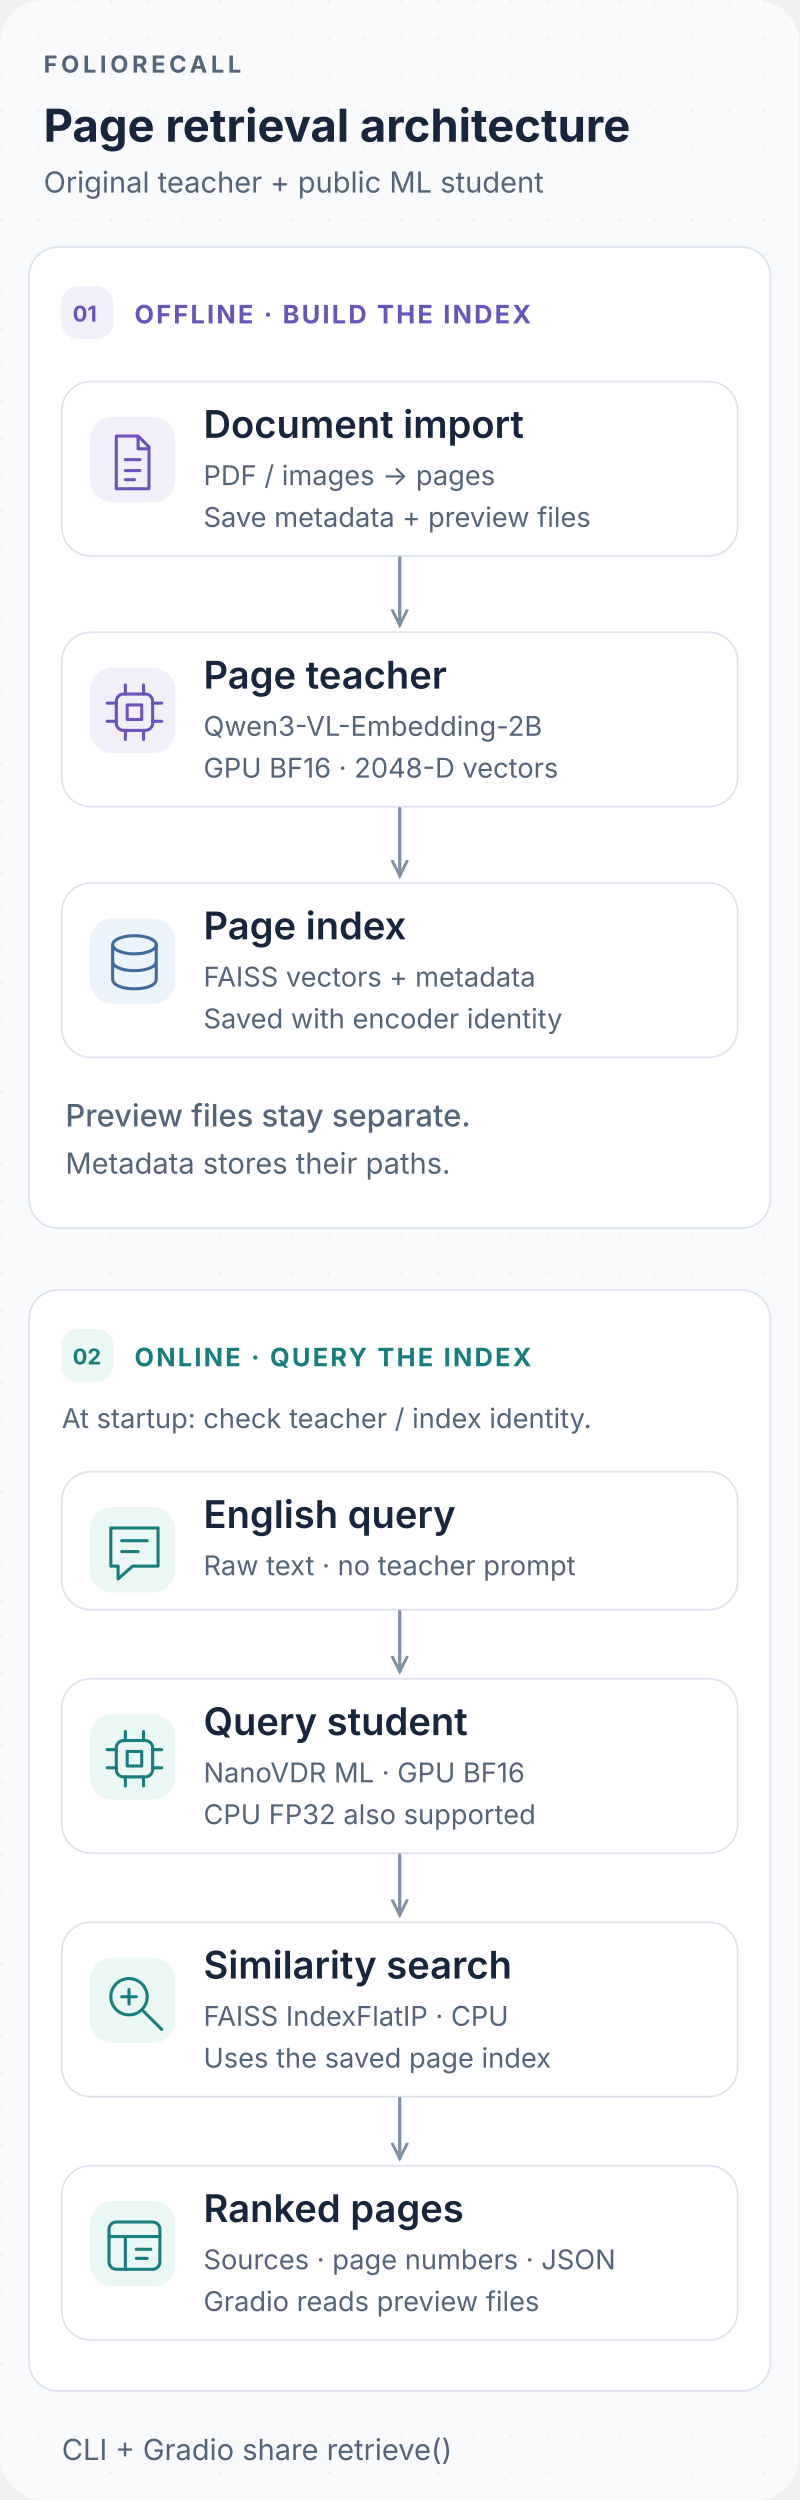
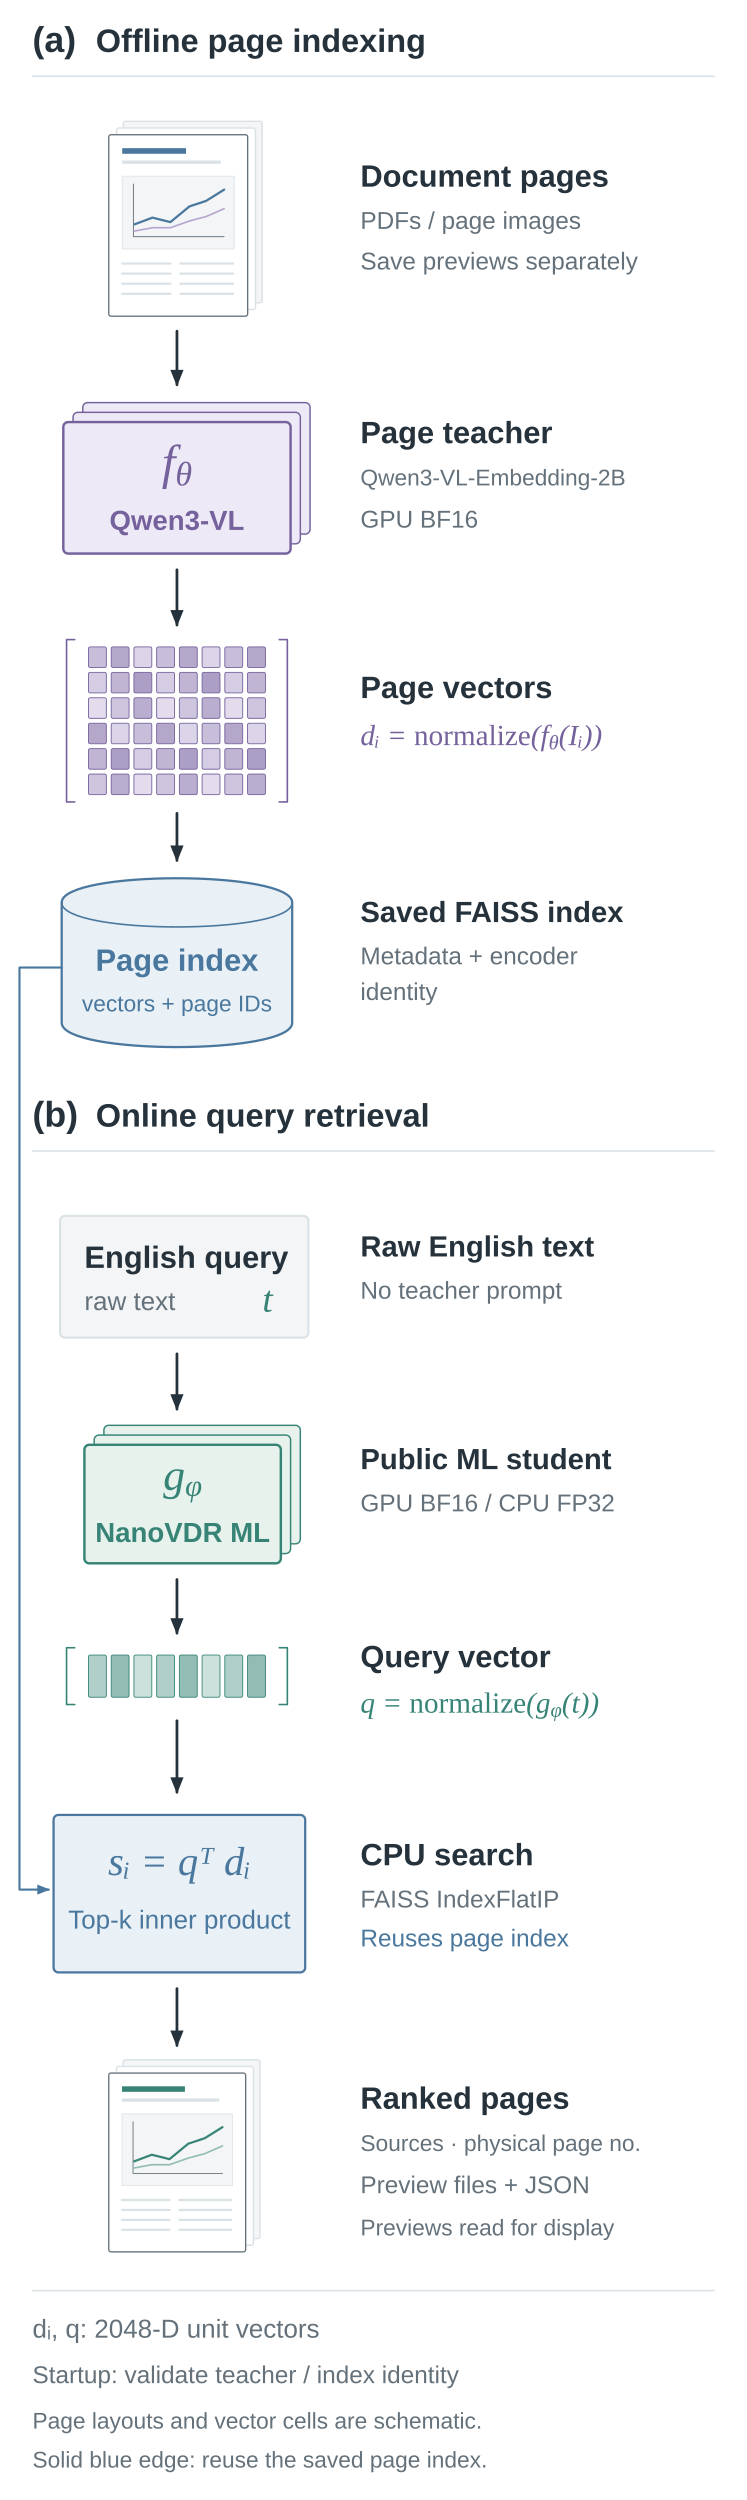
- <svg xmlns="http://www.w3.org/2000/svg" width="440" height="1376" viewBox="0 0 440 1376" role="img" aria-labelledby="title description">
+ <svg xmlns="http://www.w3.org/2000/svg" width="460" height="1540" viewBox="0 0 460 1540" role="img" aria-labelledby="title description">
  <defs>
-     <pattern id="dots" width="20" height="20" patternUnits="userSpaceOnUse">
-       <circle cx="1" cy="1" r="0.7" fill="#e7edf4" />
-     </pattern>
-     <marker id="arrow" viewBox="0 0 10 10" refX="8" refY="5" markerWidth="6" markerHeight="6" orient="auto-start-reverse">
-       <path d="M0 1 8 5 0 9" fill="none" stroke="#8090a3" stroke-width="1.5" />
-     </marker>
-     <style>text{font-family:Inter,"Segoe UI",Arial,sans-serif} .wire{fill:none;stroke-width:1.8;stroke-linecap:round;stroke-linejoin:round} .icon{fill:none;stroke-width:1.7;stroke-linecap:round;stroke-linejoin:round}</style>
+     <style>text{font-family:Arial,"Segoe UI",sans-serif} .math{font-family:"Cambria Math",Cambria,"Times New Roman",serif;font-style:italic} .edge{fill:none;stroke-width:1.7;stroke-linejoin:round;stroke-linecap:round}</style>
+     <marker id="a-ink" viewBox="0 0 10 8" refX="9" refY="4" markerWidth="6" markerHeight="5" orient="auto-start-reverse">
+       <path d="M0 0 10 4 0 8z" fill="#26323b" />
+     </marker>
+     <marker id="a-purple" viewBox="0 0 10 8" refX="9" refY="4" markerWidth="6" markerHeight="5" orient="auto-start-reverse">
+       <path d="M0 0 10 4 0 8z" fill="#75619c" />
+     </marker>
+     <marker id="a-teal" viewBox="0 0 10 8" refX="9" refY="4" markerWidth="6" markerHeight="5" orient="auto-start-reverse">
+       <path d="M0 0 10 4 0 8z" fill="#378477" />
+     </marker>
+     <marker id="a-blue" viewBox="0 0 10 8" refX="9" refY="4" markerWidth="6" markerHeight="5" orient="auto-start-reverse">
+       <path d="M0 0 10 4 0 8z" fill="#4a779d" />
+     </marker>
+     <marker id="a-muted" viewBox="0 0 10 8" refX="9" refY="4" markerWidth="6" markerHeight="5" orient="auto-start-reverse">
+       <path d="M0 0 10 4 0 8z" fill="#64717a" />
+     </marker>
  </defs>
-   <rect width="440" height="1376" rx="24" fill="#f8fafc" />
-   <rect width="440" height="1376" rx="24" fill="url(#dots)" />
-   <text x="24" y="40" font-size="13" fill="#546579" font-weight="700" letter-spacing="2">FOLIORECALL</text>
-   <text x="24" y="78" font-size="25" fill="#17263c" font-weight="650">Page retrieval architecture</text>
-   <text x="24" y="106" font-size="16" fill="#546579" font-weight="400">Original teacher + public ML student</text>
-   <rect x="16" y="136" width="408" height="540" rx="16" fill="#ffffff" stroke="#dce3ed" />
-   <rect x="34" y="158" width="28" height="28" rx="9" fill="#f2effb" stroke="#f2effb" />
-   <text x="40" y="177" font-size="12" fill="#6954bb" font-weight="700">01</text>
-   <text x="74" y="178" font-size="14" fill="#6954bb" font-weight="700" letter-spacing="1.2">OFFLINE · BUILD THE INDEX</text>
-   <rect x="34" y="210" width="372" height="96" rx="16" fill="#ffffff" stroke="#dce3ed" />
-   <rect x="50" y="230" width="46" height="46" rx="12" fill="#f2effb" stroke="#f2effb" />
-   <g class="icon" transform="translate(57,237)" stroke="#6954bb">
-     <path d="M7 3h12l6 6v23H7z M19 3v7h6 M12 16h8 M12 22h8 M12 27h5" />
+   <rect width="460" height="1540" fill="#ffffff" />
+   <text x="20" y="32" fill="#26323b" font-size="22" font-weight="700" text-anchor="start">(a)</text>
+   <text x="59" y="32" fill="#26323b" font-size="20" font-weight="600" text-anchor="start">Offline page indexing</text>
+   <path d="M20 47H440" fill="none" stroke="#dbe2e6" stroke-width="1" stroke-linecap="round" stroke-linejoin="round" />
+   <g transform="translate(67,83) scale(0.69)">
+     <rect x="13" y="-12" width="124" height="162" rx="2" fill="#f3f5f6" stroke="#dbe2e6" stroke-width="1.3" />
+     <rect x="7" y="-6" width="124" height="162" rx="2" fill="#ffffff" stroke="#dbe2e6" stroke-width="1.3" />
+     <rect x="0" y="0" width="124" height="162" rx="2" fill="#ffffff" stroke="#64717a" stroke-width="1.2" />
+     <rect x="12" y="12" width="57" height="5" rx="0" fill="#4a779d" stroke="#4a779d" stroke-width="0" />
+     <rect x="12" y="23" width="88" height="3" rx="0" fill="#dbe2e6" stroke="#dbe2e6" stroke-width="0" />
+     <rect x="12" y="37" width="100" height="65" rx="0" fill="#f3f5f6" stroke="#dbe2e6" stroke-width="0.7" />
+     <path d="M22 44V91H103" fill="none" stroke="#64717a" stroke-width="0.8" stroke-linecap="round" stroke-linejoin="round" />
+     <path d="M23 80 39 74 55 78 72 64 87 59 103 49" fill="none" stroke="#4a779d" stroke-width="2" stroke-linecap="round" stroke-linejoin="round" />
+     <path d="M23 86 39 83 55 83 72 77 87 73 103 66" fill="none" stroke="#b7a6d0" stroke-width="1.5" stroke-linecap="round" stroke-linejoin="round" />
+     <path d="M12 115H55 M64 115H111" fill="none" stroke="#dbe2e6" stroke-width="2" stroke-linecap="round" stroke-linejoin="round" />
+     <path d="M12 124H55 M64 124H111" fill="none" stroke="#dbe2e6" stroke-width="2" stroke-linecap="round" stroke-linejoin="round" />
+     <path d="M12 133H55 M64 133H111" fill="none" stroke="#dbe2e6" stroke-width="2" stroke-linecap="round" stroke-linejoin="round" />
+     <path d="M12 142H55 M64 142H111" fill="none" stroke="#dbe2e6" stroke-width="2" stroke-linecap="round" stroke-linejoin="round" />
  </g>
-   <text x="112" y="241" font-size="21" fill="#17263c" font-weight="600">Document import</text>
-   <text x="112" y="267" font-size="15" fill="#546579" font-weight="400">PDF / images → pages</text>
-   <text x="112" y="290" font-size="15" fill="#546579" font-weight="400">Save metadata + preview files</text>
-   <rect x="34" y="348" width="372" height="96" rx="16" fill="#ffffff" stroke="#dce3ed" />
-   <rect x="50" y="368" width="46" height="46" rx="12" fill="#f2effb" stroke="#f2effb" />
-   <g class="icon" transform="translate(57,375)" stroke="#6954bb">
-     <rect x="7" y="7" width="20" height="20" rx="4" />
-     <path d="M13 13h8v8h-8z M12 2v5 M22 2v5 M12 27v5 M22 27v5 M2 12h5 M2 22h5 M27 12h5 M27 22h5" />
+   <text x="222" y="115" fill="#26323b" font-size="19" font-weight="600" text-anchor="start">Document pages</text>
+   <text x="222" y="141" fill="#64717a" font-size="15" font-weight="400" text-anchor="start">PDFs / page images</text>
+   <text x="222" y="166" fill="#64717a" font-size="15" font-weight="400" text-anchor="start">Save previews separately</text>
+   <path d="M109 204V237" fill="none" stroke="#26323b" stroke-width="1.7" stroke-linecap="round" stroke-linejoin="round" marker-end="url(#a-ink)" />
+   <rect x="51" y="248" width="140" height="81" rx="3" fill="#eee9f6" stroke="#75619c" stroke-width="0.9" />
+   <rect x="45" y="254" width="140" height="81" rx="3" fill="#eee9f6" stroke="#75619c" stroke-width="0.9" />
+   <rect x="39" y="260" width="140" height="81" rx="3" fill="#eee9f6" stroke="#75619c" stroke-width="1.5" />
+   <text x="109.0" y="294.83" fill="#75619c" font-size="30" font-weight="400" text-anchor="middle" class="math">f<tspan baseline-shift="sub" font-size="70%">θ</tspan>
+   </text>
+   <text x="109.0" y="326.42" fill="#75619c" font-size="17" font-weight="600" text-anchor="middle">Qwen3-VL</text>
+   <text x="222" y="273" fill="#26323b" font-size="19" font-weight="600" text-anchor="start">Page teacher</text>
+   <text x="222" y="299" fill="#64717a" font-size="14" font-weight="400" text-anchor="start">Qwen3-VL-Embedding-2B</text>
+   <text x="222" y="325" fill="#64717a" font-size="15" font-weight="400" text-anchor="start">GPU BF16</text>
+   <path d="M109 351V385" fill="none" stroke="#26323b" stroke-width="1.7" stroke-linecap="round" stroke-linejoin="round" marker-end="url(#a-ink)" />
+   <rect x="54.5" y="398.5" width="11.0" height="12.667" rx="1" fill="#eee9f6" stroke="#75619c" stroke-width="0.55" />
+   <rect x="54.5" y="398.5" width="11.0" height="12.667" rx="1" fill="#75619c" opacity="0.320" />
+   <rect x="68.5" y="398.5" width="11.0" height="12.667" rx="1" fill="#eee9f6" stroke="#75619c" stroke-width="0.55" />
+   <rect x="68.5" y="398.5" width="11.0" height="12.667" rx="1" fill="#75619c" opacity="0.485" />
+   <rect x="82.5" y="398.5" width="11.0" height="12.667" rx="1" fill="#eee9f6" stroke="#75619c" stroke-width="0.55" />
+   <rect x="82.5" y="398.5" width="11.0" height="12.667" rx="1" fill="#75619c" opacity="0.155" />
+   <rect x="96.5" y="398.5" width="11.0" height="12.667" rx="1" fill="#eee9f6" stroke="#75619c" stroke-width="0.55" />
+   <rect x="96.5" y="398.5" width="11.0" height="12.667" rx="1" fill="#75619c" opacity="0.320" />
+   <rect x="110.5" y="398.5" width="11.0" height="12.667" rx="1" fill="#eee9f6" stroke="#75619c" stroke-width="0.55" />
+   <rect x="110.5" y="398.5" width="11.0" height="12.667" rx="1" fill="#75619c" opacity="0.485" />
+   <rect x="124.5" y="398.5" width="11.0" height="12.667" rx="1" fill="#eee9f6" stroke="#75619c" stroke-width="0.55" />
+   <rect x="124.5" y="398.5" width="11.0" height="12.667" rx="1" fill="#75619c" opacity="0.155" />
+   <rect x="138.5" y="398.5" width="11.0" height="12.667" rx="1" fill="#eee9f6" stroke="#75619c" stroke-width="0.55" />
+   <rect x="138.5" y="398.5" width="11.0" height="12.667" rx="1" fill="#75619c" opacity="0.320" />
+   <rect x="152.5" y="398.5" width="11.0" height="12.667" rx="1" fill="#eee9f6" stroke="#75619c" stroke-width="0.55" />
+   <rect x="152.5" y="398.5" width="11.0" height="12.667" rx="1" fill="#75619c" opacity="0.485" />
+   <rect x="54.5" y="414.167" width="11.0" height="12.667" rx="1" fill="#eee9f6" stroke="#75619c" stroke-width="0.55" />
+   <rect x="54.5" y="414.167" width="11.0" height="12.667" rx="1" fill="#75619c" opacity="0.210" />
+   <rect x="68.5" y="414.167" width="11.0" height="12.667" rx="1" fill="#eee9f6" stroke="#75619c" stroke-width="0.55" />
+   <rect x="68.5" y="414.167" width="11.0" height="12.667" rx="1" fill="#75619c" opacity="0.375" />
+   <rect x="82.5" y="414.167" width="11.0" height="12.667" rx="1" fill="#eee9f6" stroke="#75619c" stroke-width="0.55" />
+   <rect x="82.5" y="414.167" width="11.0" height="12.667" rx="1" fill="#75619c" opacity="0.540" />
+   <rect x="96.5" y="414.167" width="11.0" height="12.667" rx="1" fill="#eee9f6" stroke="#75619c" stroke-width="0.55" />
+   <rect x="96.5" y="414.167" width="11.0" height="12.667" rx="1" fill="#75619c" opacity="0.210" />
+   <rect x="110.5" y="414.167" width="11.0" height="12.667" rx="1" fill="#eee9f6" stroke="#75619c" stroke-width="0.55" />
+   <rect x="110.5" y="414.167" width="11.0" height="12.667" rx="1" fill="#75619c" opacity="0.375" />
+   <rect x="124.5" y="414.167" width="11.0" height="12.667" rx="1" fill="#eee9f6" stroke="#75619c" stroke-width="0.55" />
+   <rect x="124.5" y="414.167" width="11.0" height="12.667" rx="1" fill="#75619c" opacity="0.540" />
+   <rect x="138.5" y="414.167" width="11.0" height="12.667" rx="1" fill="#eee9f6" stroke="#75619c" stroke-width="0.55" />
+   <rect x="138.5" y="414.167" width="11.0" height="12.667" rx="1" fill="#75619c" opacity="0.210" />
+   <rect x="152.5" y="414.167" width="11.0" height="12.667" rx="1" fill="#eee9f6" stroke="#75619c" stroke-width="0.55" />
+   <rect x="152.5" y="414.167" width="11.0" height="12.667" rx="1" fill="#75619c" opacity="0.375" />
+   <rect x="54.5" y="429.833" width="11.0" height="12.667" rx="1" fill="#eee9f6" stroke="#75619c" stroke-width="0.55" />
+   <rect x="54.5" y="429.833" width="11.0" height="12.667" rx="1" fill="#75619c" opacity="0.100" />
+   <rect x="68.5" y="429.833" width="11.0" height="12.667" rx="1" fill="#eee9f6" stroke="#75619c" stroke-width="0.55" />
+   <rect x="68.5" y="429.833" width="11.0" height="12.667" rx="1" fill="#75619c" opacity="0.265" />
+   <rect x="82.5" y="429.833" width="11.0" height="12.667" rx="1" fill="#eee9f6" stroke="#75619c" stroke-width="0.55" />
+   <rect x="82.5" y="429.833" width="11.0" height="12.667" rx="1" fill="#75619c" opacity="0.430" />
+   <rect x="96.5" y="429.833" width="11.0" height="12.667" rx="1" fill="#eee9f6" stroke="#75619c" stroke-width="0.55" />
+   <rect x="96.5" y="429.833" width="11.0" height="12.667" rx="1" fill="#75619c" opacity="0.100" />
+   <rect x="110.5" y="429.833" width="11.0" height="12.667" rx="1" fill="#eee9f6" stroke="#75619c" stroke-width="0.55" />
+   <rect x="110.5" y="429.833" width="11.0" height="12.667" rx="1" fill="#75619c" opacity="0.265" />
+   <rect x="124.5" y="429.833" width="11.0" height="12.667" rx="1" fill="#eee9f6" stroke="#75619c" stroke-width="0.55" />
+   <rect x="124.5" y="429.833" width="11.0" height="12.667" rx="1" fill="#75619c" opacity="0.430" />
+   <rect x="138.5" y="429.833" width="11.0" height="12.667" rx="1" fill="#eee9f6" stroke="#75619c" stroke-width="0.55" />
+   <rect x="138.5" y="429.833" width="11.0" height="12.667" rx="1" fill="#75619c" opacity="0.100" />
+   <rect x="152.5" y="429.833" width="11.0" height="12.667" rx="1" fill="#eee9f6" stroke="#75619c" stroke-width="0.55" />
+   <rect x="152.5" y="429.833" width="11.0" height="12.667" rx="1" fill="#75619c" opacity="0.265" />
+   <rect x="54.5" y="445.5" width="11.0" height="12.667" rx="1" fill="#eee9f6" stroke="#75619c" stroke-width="0.55" />
+   <rect x="54.5" y="445.5" width="11.0" height="12.667" rx="1" fill="#75619c" opacity="0.485" />
+   <rect x="68.5" y="445.5" width="11.0" height="12.667" rx="1" fill="#eee9f6" stroke="#75619c" stroke-width="0.55" />
+   <rect x="68.5" y="445.5" width="11.0" height="12.667" rx="1" fill="#75619c" opacity="0.155" />
+   <rect x="82.5" y="445.5" width="11.0" height="12.667" rx="1" fill="#eee9f6" stroke="#75619c" stroke-width="0.55" />
+   <rect x="82.5" y="445.5" width="11.0" height="12.667" rx="1" fill="#75619c" opacity="0.320" />
+   <rect x="96.5" y="445.5" width="11.0" height="12.667" rx="1" fill="#eee9f6" stroke="#75619c" stroke-width="0.55" />
+   <rect x="96.5" y="445.5" width="11.0" height="12.667" rx="1" fill="#75619c" opacity="0.485" />
+   <rect x="110.5" y="445.5" width="11.0" height="12.667" rx="1" fill="#eee9f6" stroke="#75619c" stroke-width="0.55" />
+   <rect x="110.5" y="445.5" width="11.0" height="12.667" rx="1" fill="#75619c" opacity="0.155" />
+   <rect x="124.5" y="445.5" width="11.0" height="12.667" rx="1" fill="#eee9f6" stroke="#75619c" stroke-width="0.55" />
+   <rect x="124.5" y="445.5" width="11.0" height="12.667" rx="1" fill="#75619c" opacity="0.320" />
+   <rect x="138.5" y="445.5" width="11.0" height="12.667" rx="1" fill="#eee9f6" stroke="#75619c" stroke-width="0.55" />
+   <rect x="138.5" y="445.5" width="11.0" height="12.667" rx="1" fill="#75619c" opacity="0.485" />
+   <rect x="152.5" y="445.5" width="11.0" height="12.667" rx="1" fill="#eee9f6" stroke="#75619c" stroke-width="0.55" />
+   <rect x="152.5" y="445.5" width="11.0" height="12.667" rx="1" fill="#75619c" opacity="0.155" />
+   <rect x="54.5" y="461.167" width="11.0" height="12.667" rx="1" fill="#eee9f6" stroke="#75619c" stroke-width="0.55" />
+   <rect x="54.5" y="461.167" width="11.0" height="12.667" rx="1" fill="#75619c" opacity="0.375" />
+   <rect x="68.5" y="461.167" width="11.0" height="12.667" rx="1" fill="#eee9f6" stroke="#75619c" stroke-width="0.55" />
+   <rect x="68.5" y="461.167" width="11.0" height="12.667" rx="1" fill="#75619c" opacity="0.540" />
+   <rect x="82.5" y="461.167" width="11.0" height="12.667" rx="1" fill="#eee9f6" stroke="#75619c" stroke-width="0.55" />
+   <rect x="82.5" y="461.167" width="11.0" height="12.667" rx="1" fill="#75619c" opacity="0.210" />
+   <rect x="96.5" y="461.167" width="11.0" height="12.667" rx="1" fill="#eee9f6" stroke="#75619c" stroke-width="0.55" />
+   <rect x="96.5" y="461.167" width="11.0" height="12.667" rx="1" fill="#75619c" opacity="0.375" />
+   <rect x="110.5" y="461.167" width="11.0" height="12.667" rx="1" fill="#eee9f6" stroke="#75619c" stroke-width="0.55" />
+   <rect x="110.5" y="461.167" width="11.0" height="12.667" rx="1" fill="#75619c" opacity="0.540" />
+   <rect x="124.5" y="461.167" width="11.0" height="12.667" rx="1" fill="#eee9f6" stroke="#75619c" stroke-width="0.55" />
+   <rect x="124.5" y="461.167" width="11.0" height="12.667" rx="1" fill="#75619c" opacity="0.210" />
+   <rect x="138.5" y="461.167" width="11.0" height="12.667" rx="1" fill="#eee9f6" stroke="#75619c" stroke-width="0.55" />
+   <rect x="138.5" y="461.167" width="11.0" height="12.667" rx="1" fill="#75619c" opacity="0.375" />
+   <rect x="152.5" y="461.167" width="11.0" height="12.667" rx="1" fill="#eee9f6" stroke="#75619c" stroke-width="0.55" />
+   <rect x="152.5" y="461.167" width="11.0" height="12.667" rx="1" fill="#75619c" opacity="0.540" />
+   <rect x="54.5" y="476.833" width="11.0" height="12.667" rx="1" fill="#eee9f6" stroke="#75619c" stroke-width="0.55" />
+   <rect x="54.5" y="476.833" width="11.0" height="12.667" rx="1" fill="#75619c" opacity="0.265" />
+   <rect x="68.5" y="476.833" width="11.0" height="12.667" rx="1" fill="#eee9f6" stroke="#75619c" stroke-width="0.55" />
+   <rect x="68.5" y="476.833" width="11.0" height="12.667" rx="1" fill="#75619c" opacity="0.430" />
+   <rect x="82.5" y="476.833" width="11.0" height="12.667" rx="1" fill="#eee9f6" stroke="#75619c" stroke-width="0.55" />
+   <rect x="82.5" y="476.833" width="11.0" height="12.667" rx="1" fill="#75619c" opacity="0.100" />
+   <rect x="96.5" y="476.833" width="11.0" height="12.667" rx="1" fill="#eee9f6" stroke="#75619c" stroke-width="0.55" />
+   <rect x="96.5" y="476.833" width="11.0" height="12.667" rx="1" fill="#75619c" opacity="0.265" />
+   <rect x="110.5" y="476.833" width="11.0" height="12.667" rx="1" fill="#eee9f6" stroke="#75619c" stroke-width="0.55" />
+   <rect x="110.5" y="476.833" width="11.0" height="12.667" rx="1" fill="#75619c" opacity="0.430" />
+   <rect x="124.5" y="476.833" width="11.0" height="12.667" rx="1" fill="#eee9f6" stroke="#75619c" stroke-width="0.55" />
+   <rect x="124.5" y="476.833" width="11.0" height="12.667" rx="1" fill="#75619c" opacity="0.100" />
+   <rect x="138.5" y="476.833" width="11.0" height="12.667" rx="1" fill="#eee9f6" stroke="#75619c" stroke-width="0.55" />
+   <rect x="138.5" y="476.833" width="11.0" height="12.667" rx="1" fill="#75619c" opacity="0.265" />
+   <rect x="152.5" y="476.833" width="11.0" height="12.667" rx="1" fill="#eee9f6" stroke="#75619c" stroke-width="0.55" />
+   <rect x="152.5" y="476.833" width="11.0" height="12.667" rx="1" fill="#75619c" opacity="0.430" />
+   <path d="M46 394h-5v100h5 M172 394h5v100h-5" fill="none" stroke="#75619c" stroke-width="1" stroke-linecap="round" stroke-linejoin="round" />
+   <text x="222" y="430" fill="#26323b" font-size="19" font-weight="600" text-anchor="start">Page vectors</text>
+   <text x="222" y="459" fill="#75619c" font-size="18" font-weight="400" text-anchor="start" class="math">dᵢ = <tspan font-style="normal">normalize</tspan>(f<tspan baseline-shift="sub" font-size="70%">θ</tspan>(Iᵢ))</text>
+   <path d="M109 501V530" fill="none" stroke="#26323b" stroke-width="1.7" stroke-linecap="round" stroke-linejoin="round" marker-end="url(#a-ink)" />
+   <path d="M38 556 C38 536,180 536,180 556 V630 C180 650,38 650,38 630Z" fill="#e9f1f7" stroke="#4a779d" stroke-width="1.4" />
+   <path d="M38 556 C38 576,180 576,180 556" fill="none" stroke="#4a779d" stroke-width="1" stroke-linecap="round" stroke-linejoin="round" />
+   <text x="109.0" y="598" fill="#4a779d" font-size="19" font-weight="600" text-anchor="middle">Page index</text>
+   <text x="109.0" y="623" fill="#4a779d" font-size="14" font-weight="400" text-anchor="middle">vectors + page IDs</text>
+   <text x="222" y="568" fill="#26323b" font-size="18" font-weight="600" text-anchor="start">Saved FAISS index</text>
+   <text x="222" y="594" fill="#64717a" font-size="15" font-weight="400" text-anchor="start">Metadata + encoder</text>
+   <text x="222" y="616" fill="#64717a" font-size="15" font-weight="400" text-anchor="start">identity</text>
+   <text x="20" y="694" fill="#26323b" font-size="22" font-weight="700" text-anchor="start">(b)</text>
+   <text x="59" y="694" fill="#26323b" font-size="20" font-weight="600" text-anchor="start">Online query retrieval</text>
+   <path d="M20 709H440" fill="none" stroke="#dbe2e6" stroke-width="1" stroke-linecap="round" stroke-linejoin="round" />
+   <rect x="37" y="749" width="153" height="75" rx="3" fill="#f3f5f6" stroke="#dbe2e6" stroke-width="1.3" />
+   <text x="52" y="781" fill="#26323b" font-size="19" font-weight="600" text-anchor="start">English query</text>
+   <text x="52" y="807" fill="#64717a" font-size="16" font-weight="400" text-anchor="start">raw text</text>
+   <text x="168" y="808" fill="#378477" font-size="23" font-weight="400" text-anchor="end" class="math">t</text>
+   <text x="222" y="774" fill="#26323b" font-size="18" font-weight="600" text-anchor="start">Raw English text</text>
+   <text x="222" y="800" fill="#64717a" font-size="15" font-weight="400" text-anchor="start">No teacher prompt</text>
+   <path d="M109 834V868" fill="none" stroke="#26323b" stroke-width="1.7" stroke-linecap="round" stroke-linejoin="round" marker-end="url(#a-ink)" />
+   <rect x="64" y="878" width="121" height="73" rx="3" fill="#e7f2ed" stroke="#378477" stroke-width="0.9" />
+   <rect x="58" y="884" width="121" height="73" rx="3" fill="#e7f2ed" stroke="#378477" stroke-width="0.9" />
+   <rect x="52" y="890" width="121" height="73" rx="3" fill="#e7f2ed" stroke="#378477" stroke-width="1.5" />
+   <text x="112.5" y="917.74" fill="#378477" font-size="27" font-weight="400" text-anchor="middle" class="math">g<tspan baseline-shift="sub" font-size="70%">φ</tspan>
+   </text>
+   <text x="112.5" y="949.86" fill="#378477" font-size="17" font-weight="600" text-anchor="middle">NanoVDR ML</text>
+   <text x="222" y="905" fill="#26323b" font-size="18" font-weight="600" text-anchor="start">Public ML student</text>
+   <text x="222" y="931" fill="#64717a" font-size="15" font-weight="400" text-anchor="start">GPU BF16 / CPU FP32</text>
+   <path d="M109 973V1006" fill="none" stroke="#26323b" stroke-width="1.7" stroke-linecap="round" stroke-linejoin="round" marker-end="url(#a-ink)" />
+   <rect x="54.5" y="1019.5" width="11.0" height="26.0" rx="1" fill="#e7f2ed" stroke="#378477" stroke-width="0.55" />
+   <rect x="54.5" y="1019.5" width="11.0" height="26.0" rx="1" fill="#378477" opacity="0.320" />
+   <rect x="68.5" y="1019.5" width="11.0" height="26.0" rx="1" fill="#e7f2ed" stroke="#378477" stroke-width="0.55" />
+   <rect x="68.5" y="1019.5" width="11.0" height="26.0" rx="1" fill="#378477" opacity="0.485" />
+   <rect x="82.5" y="1019.5" width="11.0" height="26.0" rx="1" fill="#e7f2ed" stroke="#378477" stroke-width="0.55" />
+   <rect x="82.5" y="1019.5" width="11.0" height="26.0" rx="1" fill="#378477" opacity="0.155" />
+   <rect x="96.5" y="1019.5" width="11.0" height="26.0" rx="1" fill="#e7f2ed" stroke="#378477" stroke-width="0.55" />
+   <rect x="96.5" y="1019.5" width="11.0" height="26.0" rx="1" fill="#378477" opacity="0.320" />
+   <rect x="110.5" y="1019.5" width="11.0" height="26.0" rx="1" fill="#e7f2ed" stroke="#378477" stroke-width="0.55" />
+   <rect x="110.5" y="1019.5" width="11.0" height="26.0" rx="1" fill="#378477" opacity="0.485" />
+   <rect x="124.5" y="1019.5" width="11.0" height="26.0" rx="1" fill="#e7f2ed" stroke="#378477" stroke-width="0.55" />
+   <rect x="124.5" y="1019.5" width="11.0" height="26.0" rx="1" fill="#378477" opacity="0.155" />
+   <rect x="138.5" y="1019.5" width="11.0" height="26.0" rx="1" fill="#e7f2ed" stroke="#378477" stroke-width="0.55" />
+   <rect x="138.5" y="1019.5" width="11.0" height="26.0" rx="1" fill="#378477" opacity="0.320" />
+   <rect x="152.5" y="1019.5" width="11.0" height="26.0" rx="1" fill="#e7f2ed" stroke="#378477" stroke-width="0.55" />
+   <rect x="152.5" y="1019.5" width="11.0" height="26.0" rx="1" fill="#378477" opacity="0.485" />
+   <path d="M46 1015h-5v35h5 M172 1015h5v35h-5" fill="none" stroke="#378477" stroke-width="1" stroke-linecap="round" stroke-linejoin="round" />
+   <text x="222" y="1027" fill="#26323b" font-size="19" font-weight="600" text-anchor="start">Query vector</text>
+   <text x="222" y="1055" fill="#378477" font-size="18" font-weight="400" text-anchor="start" class="math">q = <tspan font-style="normal">normalize</tspan>(g<tspan baseline-shift="sub" font-size="70%">φ</tspan>(t))</text>
+   <path d="M109 1060V1104" fill="none" stroke="#26323b" stroke-width="1.7" stroke-linecap="round" stroke-linejoin="round" marker-end="url(#a-ink)" />
+   <rect x="33" y="1118" width="155" height="97" rx="3" fill="#e9f1f7" stroke="#4a779d" stroke-width="1.4" />
+   <text x="110.5" y="1155" fill="#4a779d" font-size="25" font-weight="400" text-anchor="middle" class="math">sᵢ = qᵀ dᵢ</text>
+   <text x="110.5" y="1188" fill="#4a779d" font-size="16" font-weight="400" text-anchor="middle">Top-k inner product</text>
+   <text x="222" y="1149" fill="#26323b" font-size="19" font-weight="600" text-anchor="start">CPU search</text>
+   <text x="222" y="1175" fill="#64717a" font-size="15" font-weight="400" text-anchor="start">FAISS IndexFlatIP</text>
+   <text x="222" y="1199" fill="#4a779d" font-size="15" font-weight="400" text-anchor="start">Reuses page index</text>
+   <path d="M38 596H12V1164H30" fill="none" stroke="#4a779d" stroke-width="1.3" stroke-linecap="round" stroke-linejoin="round" marker-end="url(#a-blue)" />
+   <path d="M109 1225V1260" fill="none" stroke="#26323b" stroke-width="1.7" stroke-linecap="round" stroke-linejoin="round" marker-end="url(#a-ink)" />
+   <g transform="translate(67,1277) scale(0.68)">
+     <rect x="13" y="-12" width="124" height="162" rx="2" fill="#f3f5f6" stroke="#dbe2e6" stroke-width="1.3" />
+     <rect x="7" y="-6" width="124" height="162" rx="2" fill="#ffffff" stroke="#dbe2e6" stroke-width="1.3" />
+     <rect x="0" y="0" width="124" height="162" rx="2" fill="#ffffff" stroke="#64717a" stroke-width="1.2" />
+     <rect x="12" y="12" width="57" height="5" rx="0" fill="#378477" stroke="#378477" stroke-width="0" />
+     <rect x="12" y="23" width="88" height="3" rx="0" fill="#dbe2e6" stroke="#dbe2e6" stroke-width="0" />
+     <rect x="12" y="37" width="100" height="65" rx="0" fill="#f3f5f6" stroke="#dbe2e6" stroke-width="0.7" />
+     <path d="M22 44V91H103" fill="none" stroke="#64717a" stroke-width="0.8" stroke-linecap="round" stroke-linejoin="round" />
+     <path d="M23 80 39 74 55 78 72 64 87 59 103 49" fill="none" stroke="#378477" stroke-width="2" stroke-linecap="round" stroke-linejoin="round" />
+     <path d="M23 86 39 83 55 83 72 77 87 73 103 66" fill="none" stroke="#91bdb0" stroke-width="1.5" stroke-linecap="round" stroke-linejoin="round" />
+     <path d="M12 115H55 M64 115H111" fill="none" stroke="#dbe2e6" stroke-width="2" stroke-linecap="round" stroke-linejoin="round" />
+     <path d="M12 124H55 M64 124H111" fill="none" stroke="#dbe2e6" stroke-width="2" stroke-linecap="round" stroke-linejoin="round" />
+     <path d="M12 133H55 M64 133H111" fill="none" stroke="#dbe2e6" stroke-width="2" stroke-linecap="round" stroke-linejoin="round" />
+     <path d="M12 142H55 M64 142H111" fill="none" stroke="#dbe2e6" stroke-width="2" stroke-linecap="round" stroke-linejoin="round" />
  </g>
-   <text x="112" y="379" font-size="21" fill="#17263c" font-weight="600">Page teacher</text>
-   <text x="112" y="405" font-size="15" fill="#546579" font-weight="400">Qwen3-VL-Embedding-2B</text>
-   <text x="112" y="428" font-size="15" fill="#546579" font-weight="400">GPU BF16 · 2048-D vectors</text>
-   <rect x="34" y="486" width="372" height="96" rx="16" fill="#ffffff" stroke="#dce3ed" />
-   <rect x="50" y="506" width="46" height="46" rx="12" fill="#edf3fa" stroke="#edf3fa" />
-   <g class="icon" transform="translate(57,513)" stroke="#3e6b9b">
-     <ellipse cx="17" cy="7" rx="12" ry="5" />
-     <path d="M5 7v19c0 7 24 7 24 0V7 M5 16c0 7 24 7 24 0" />
-   </g>
-   <text x="112" y="517" font-size="21" fill="#17263c" font-weight="600">Page index</text>
-   <text x="112" y="543" font-size="15" fill="#546579" font-weight="400">FAISS vectors + metadata</text>
-   <text x="112" y="566" font-size="15" fill="#546579" font-weight="400">Saved with encoder identity</text>
-   <path class="wire" d="M220 307 V344" stroke="#8090a3" marker-end="url(#arrow)" />
-   <path class="wire" d="M220 445 V482" stroke="#8090a3" marker-end="url(#arrow)" />
-   <text x="36" y="620" font-size="17" fill="#546579" font-weight="500">Preview files stay separate.</text>
-   <text x="36" y="646" font-size="16" fill="#546579" font-weight="400">Metadata stores their paths.</text>
-   <rect x="16" y="710" width="408" height="606" rx="16" fill="#ffffff" stroke="#dce3ed" />
-   <rect x="34" y="732" width="28" height="28" rx="9" fill="#eaf7f5" stroke="#eaf7f5" />
-   <text x="40" y="751" font-size="12" fill="#177e7e" font-weight="700">02</text>
-   <text x="74" y="752" font-size="14" fill="#177e7e" font-weight="700" letter-spacing="1.2">ONLINE · QUERY THE INDEX</text>
-   <text x="34" y="786" font-size="15" fill="#546579" font-weight="400">At startup: check teacher / index identity.</text>
-   <rect x="34" y="810" width="372" height="76" rx="16" fill="#ffffff" stroke="#dce3ed" />
-   <rect x="50" y="830" width="46" height="46" rx="12" fill="#eaf7f5" stroke="#eaf7f5" />
-   <g class="icon" transform="translate(57,837)" stroke="#177e7e">
-     <path d="M4 4h26v21H16l-8 7v-7H4z M10 11h14 M10 17h9" />
-   </g>
-   <text x="112" y="841" font-size="21" fill="#17263c" font-weight="600">English query</text>
-   <text x="112" y="867" font-size="15" fill="#546579" font-weight="400">Raw text · no teacher prompt</text>
-   <rect x="34" y="924" width="372" height="96" rx="16" fill="#ffffff" stroke="#dce3ed" />
-   <rect x="50" y="944" width="46" height="46" rx="12" fill="#eaf7f5" stroke="#eaf7f5" />
-   <g class="icon" transform="translate(57,951)" stroke="#177e7e">
-     <rect x="7" y="7" width="20" height="20" rx="4" />
-     <path d="M13 13h8v8h-8z M12 2v5 M22 2v5 M12 27v5 M22 27v5 M2 12h5 M2 22h5 M27 12h5 M27 22h5" />
-   </g>
-   <text x="112" y="955" font-size="21" fill="#17263c" font-weight="600">Query student</text>
-   <text x="112" y="981" font-size="15" fill="#546579" font-weight="400">NanoVDR ML · GPU BF16</text>
-   <text x="112" y="1004" font-size="15" fill="#546579" font-weight="400">CPU FP32 also supported</text>
-   <rect x="34" y="1058" width="372" height="96" rx="16" fill="#ffffff" stroke="#dce3ed" />
-   <rect x="50" y="1078" width="46" height="46" rx="12" fill="#eaf7f5" stroke="#eaf7f5" />
-   <g class="icon" transform="translate(57,1085)" stroke="#177e7e">
-     <circle cx="14" cy="14" r="10" />
-     <path d="m22 22 10 10 M10 14h8 M14 10v8" />
-   </g>
-   <text x="112" y="1089" font-size="21" fill="#17263c" font-weight="600">Similarity search</text>
-   <text x="112" y="1115" font-size="15" fill="#546579" font-weight="400">FAISS IndexFlatIP · CPU</text>
-   <text x="112" y="1138" font-size="15" fill="#546579" font-weight="400">Uses the saved page index</text>
-   <rect x="34" y="1192" width="372" height="96" rx="16" fill="#ffffff" stroke="#dce3ed" />
-   <rect x="50" y="1212" width="46" height="46" rx="12" fill="#eaf7f5" stroke="#eaf7f5" />
-   <g class="icon" transform="translate(57,1219)" stroke="#177e7e">
-     <rect x="3" y="4" width="28" height="26" rx="4" />
-     <path d="M3 12h28 M12 12v18 M18 19h8 M18 24h6" />
-   </g>
-   <text x="112" y="1223" font-size="21" fill="#17263c" font-weight="600">Ranked pages</text>
-   <text x="112" y="1249" font-size="15" fill="#546579" font-weight="400">Sources · page numbers · JSON</text>
-   <text x="112" y="1272" font-size="15" fill="#546579" font-weight="400">Gradio reads preview files</text>
-   <path class="wire" d="M220 887 V920" stroke="#8090a3" marker-end="url(#arrow)" />
-   <path class="wire" d="M220 1021 V1054" stroke="#8090a3" marker-end="url(#arrow)" />
-   <path class="wire" d="M220 1155 V1188" stroke="#8090a3" marker-end="url(#arrow)" />
-   <text x="34" y="1354" font-size="16" fill="#546579" font-weight="400">CLI + Gradio share retrieve()</text>
+   <text x="222" y="1299" fill="#26323b" font-size="19" font-weight="600" text-anchor="start">Ranked pages</text>
+   <text x="222" y="1325" fill="#64717a" font-size="14" font-weight="400" text-anchor="start">Sources · physical page no.</text>
+   <text x="222" y="1351" fill="#64717a" font-size="15" font-weight="400" text-anchor="start">Preview files + JSON</text>
+   <text x="222" y="1377" fill="#64717a" font-size="14" font-weight="400" text-anchor="start">Previews read for display</text>
+   <path d="M20 1411H440" fill="none" stroke="#dbe2e6" stroke-width="1" stroke-linecap="round" stroke-linejoin="round" />
+   <text x="20" y="1440" fill="#64717a" font-size="16" font-weight="400" text-anchor="start">dᵢ, q: 2048-D unit vectors</text>
+   <text x="20" y="1468" fill="#64717a" font-size="15" font-weight="400" text-anchor="start">Startup: validate teacher / index identity</text>
+   <text x="20" y="1496" fill="#64717a" font-size="14" font-weight="400" text-anchor="start">Page layouts and vector cells are schematic.</text>
+   <text x="20" y="1520" fill="#64717a" font-size="14" font-weight="400" text-anchor="start">Solid blue edge: reuse the saved page index.</text>
</svg>
